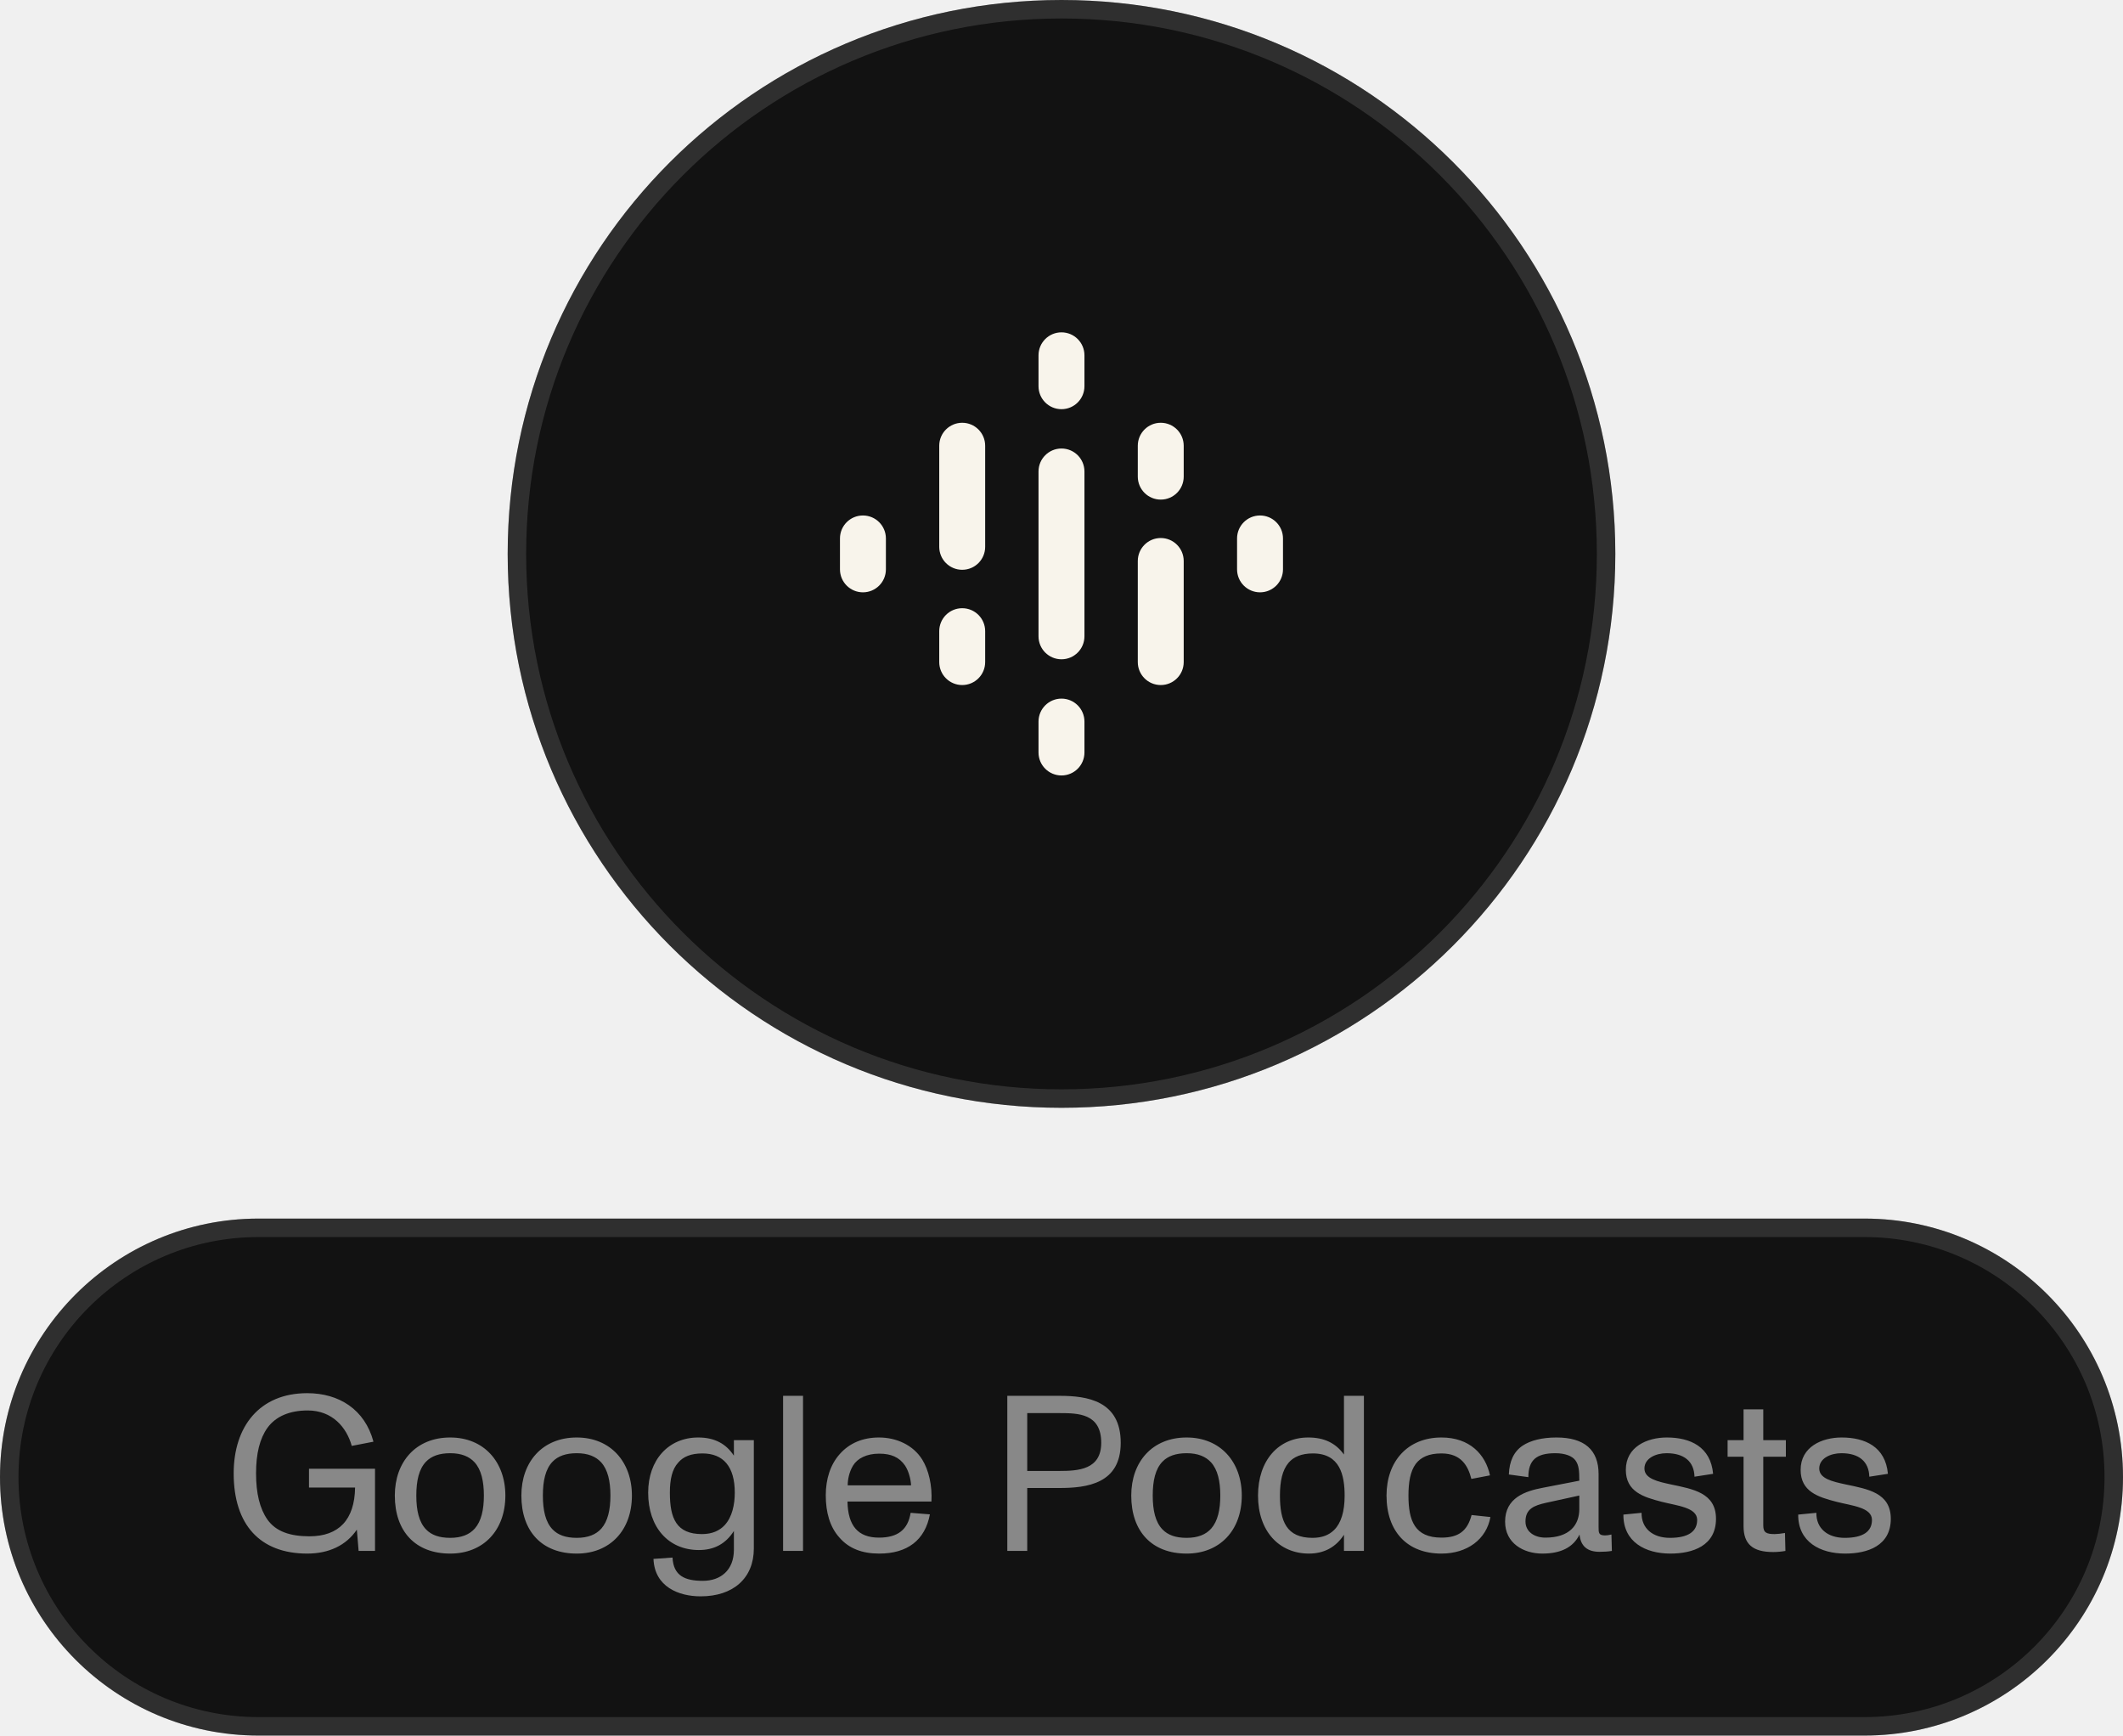
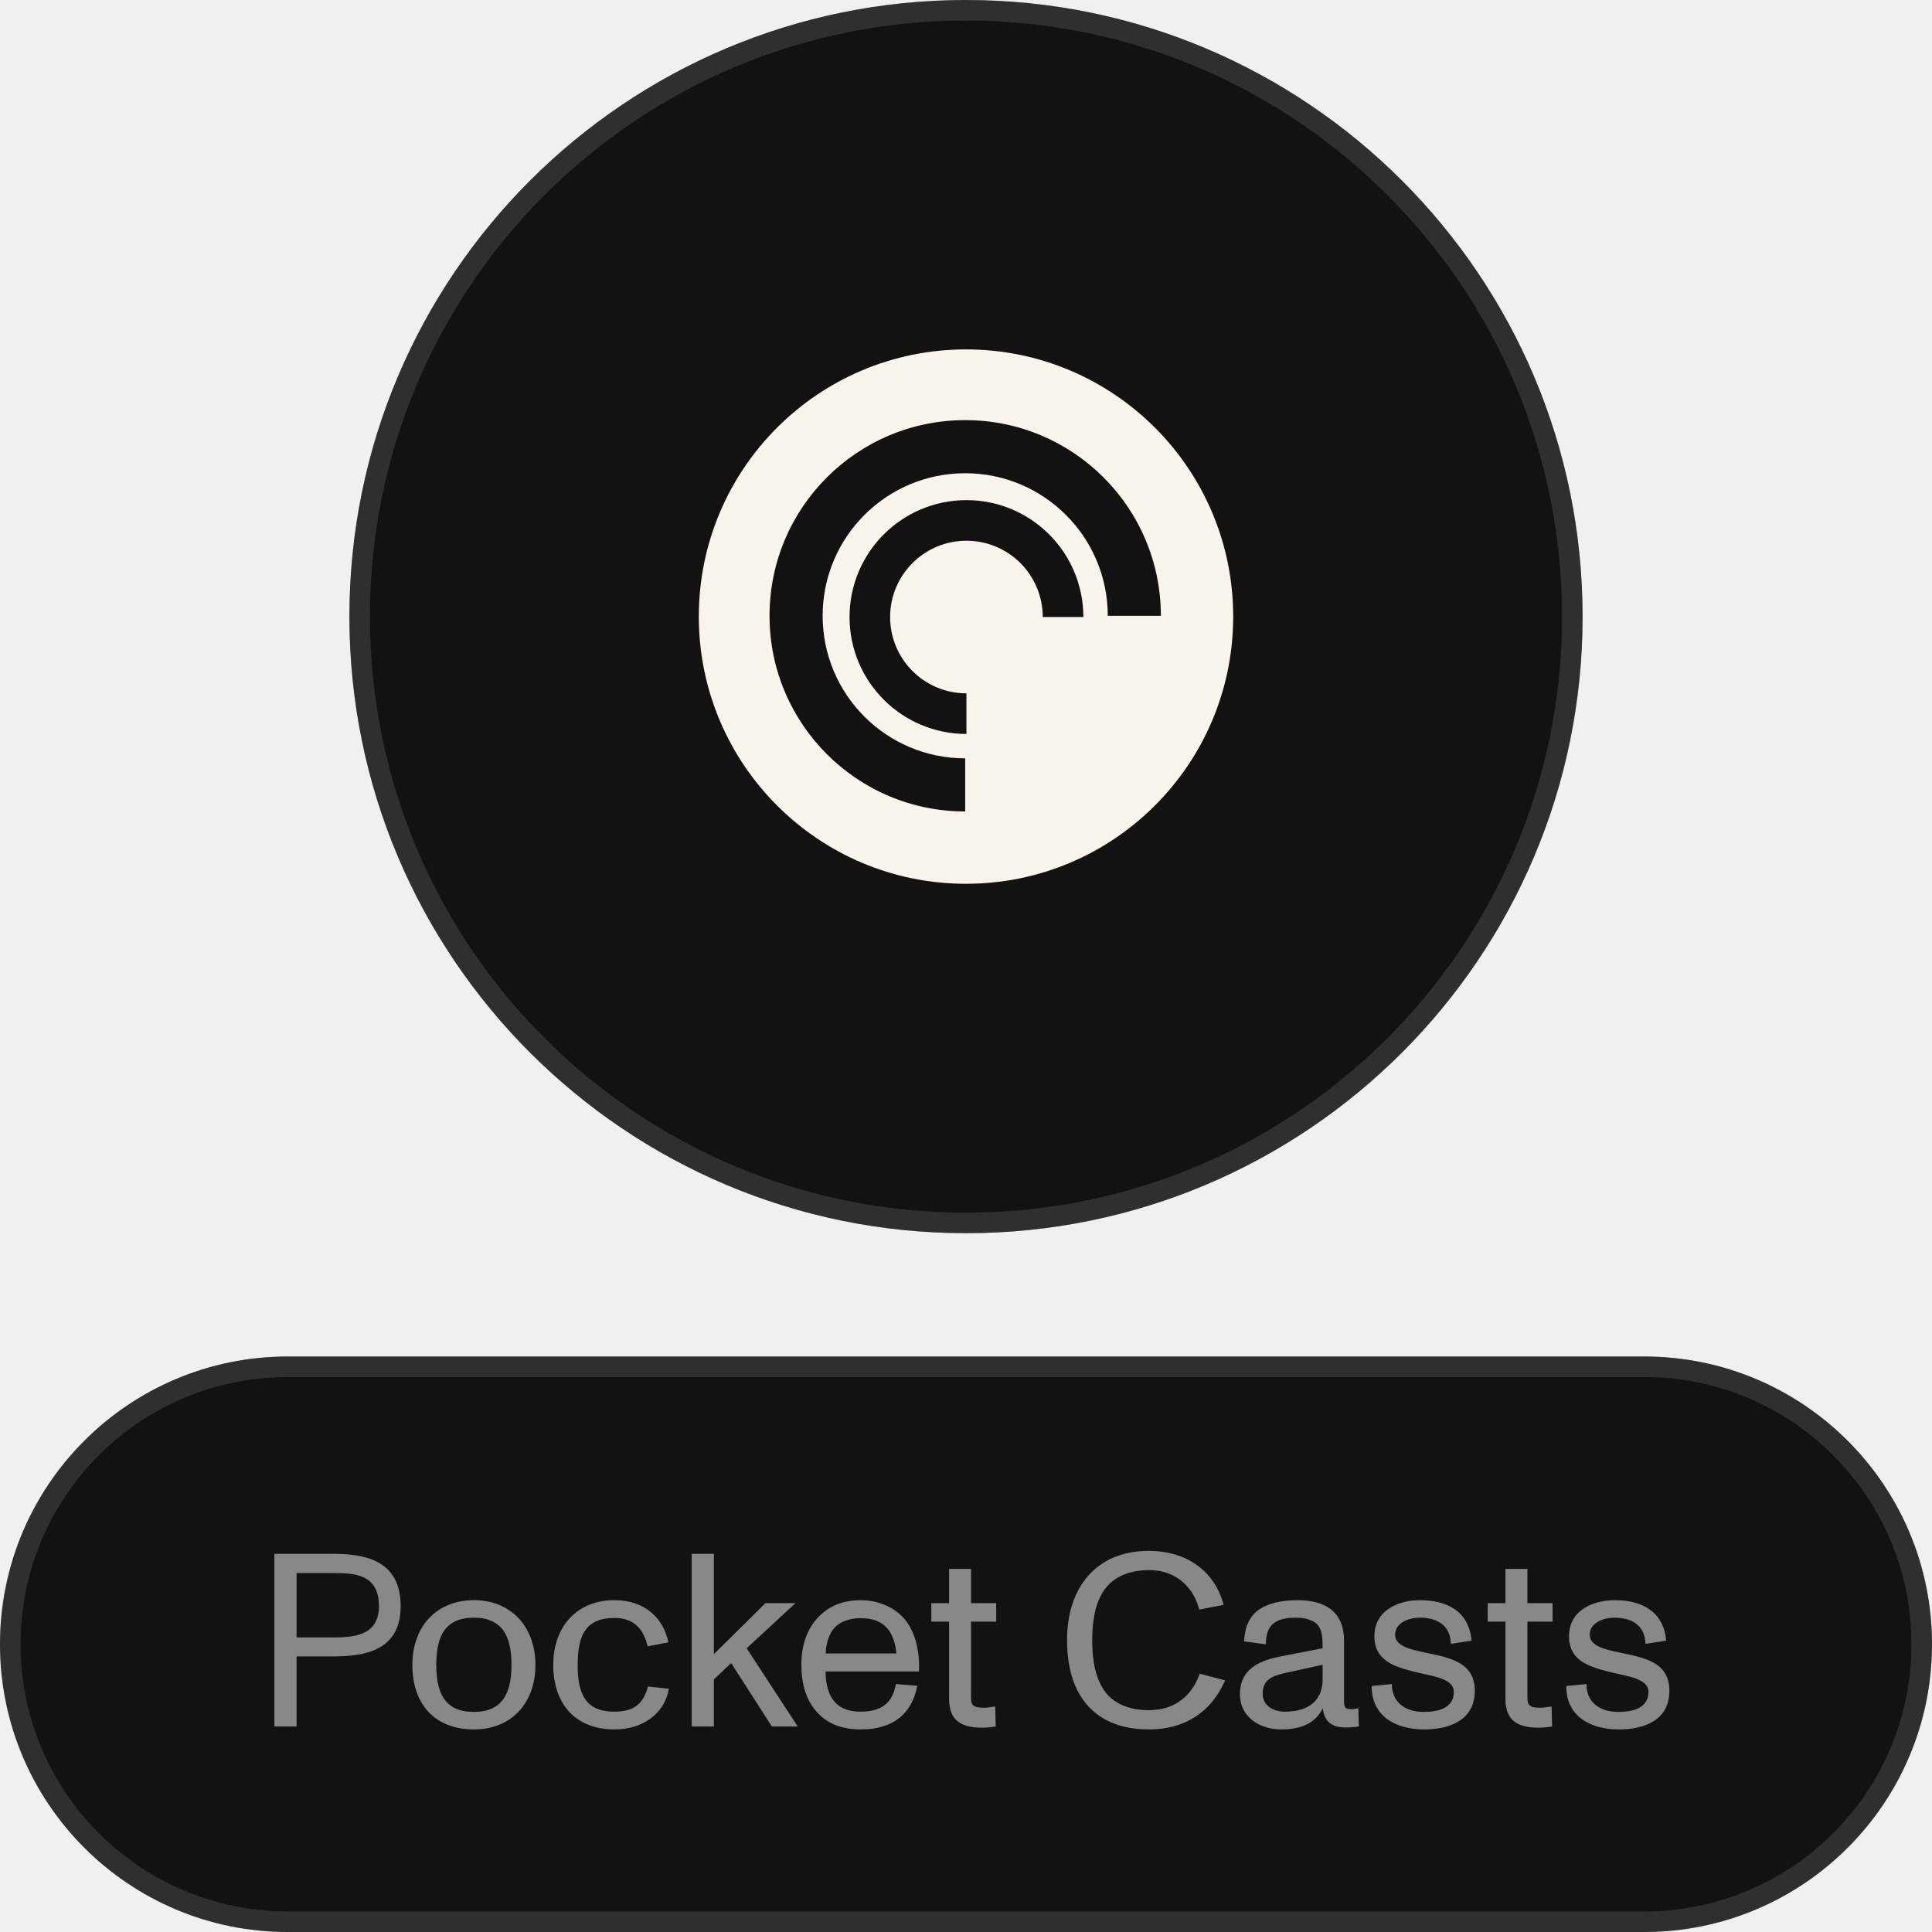
- <svg xmlns="http://www.w3.org/2000/svg" width="115" height="94" viewBox="0 0 115 94" fill="none">
-   <rect x="27.5" width="60" height="60" rx="30" fill="#121212" />
-   <rect x="28" y="0.5" width="59" height="59" rx="29.5" stroke="#888888" stroke-opacity="0.25" />
-   <path fill-rule="evenodd" clip-rule="evenodd" d="M58.743 19.244C58.743 18.557 58.186 18 57.499 18C56.812 18 56.255 18.557 56.255 19.244V20.918C56.255 21.605 56.812 22.162 57.499 22.162C58.186 22.162 58.743 21.605 58.743 20.918V19.244ZM58.743 25.536C58.743 24.849 58.186 24.292 57.499 24.292C56.812 24.292 56.255 24.849 56.255 25.536V34.464C56.255 35.151 56.812 35.708 57.499 35.708C58.186 35.708 58.743 35.151 58.743 34.464V25.536ZM58.743 39.082C58.743 38.395 58.186 37.838 57.499 37.838C56.812 37.838 56.255 38.395 56.255 39.082V40.756C56.255 41.443 56.812 42 57.499 42C58.186 42 58.743 41.443 58.743 40.756V39.082ZM53.365 24.142C53.365 23.454 52.809 22.898 52.121 22.898C51.434 22.898 50.877 23.454 50.877 24.142V29.617C50.877 30.304 51.434 30.861 52.121 30.861C52.809 30.861 53.365 30.304 53.365 29.617V24.142ZM53.365 34.185C53.365 33.498 52.809 32.941 52.121 32.941C51.434 32.941 50.877 33.498 50.877 34.185V35.859C50.877 36.546 51.434 37.103 52.121 37.103C52.809 37.103 53.365 36.546 53.365 35.859V34.185ZM46.744 27.919C47.431 27.919 47.988 28.476 47.988 29.163V30.837C47.988 31.524 47.431 32.081 46.744 32.081C46.057 32.081 45.5 31.524 45.5 30.837V29.163C45.5 28.476 46.057 27.919 46.744 27.919ZM68.254 27.919C68.941 27.919 69.498 28.476 69.498 29.163V30.837C69.498 31.524 68.941 32.081 68.254 32.081C67.567 32.081 67.01 31.524 67.01 30.837V29.163C67.01 28.476 67.567 27.919 68.254 27.919ZM62.877 22.898C63.563 22.898 64.12 23.454 64.12 24.142V25.815C64.12 26.503 63.563 27.059 62.877 27.059C62.189 27.059 61.633 26.503 61.633 25.815V24.142C61.633 23.454 62.189 22.898 62.877 22.898ZM62.877 29.14C63.563 29.14 64.12 29.697 64.12 30.384V35.86C64.12 36.547 63.563 37.103 62.877 37.103C62.189 37.103 61.633 36.547 61.633 35.86V30.384C61.633 29.697 62.189 29.14 62.877 29.14Z" fill="#F8F4EB" />
-   <rect y="66" width="115" height="28" rx="14" fill="#121212" />
-   <rect x="0.5" y="66.5" width="114" height="27" rx="13.5" stroke="#888888" stroke-opacity="0.25" />
-   <path d="M16.738 80.568V79.548H20.314V84H19.426L19.33 82.848C18.754 83.7 17.818 84.144 16.642 84.144C14.098 84.144 12.658 82.596 12.658 79.8C12.658 77.256 14.062 75.456 16.642 75.456C18.358 75.456 19.762 76.332 20.23 78.084L19.054 78.312C18.778 77.316 18.01 76.392 16.666 76.392C15.706 76.392 14.938 76.704 14.482 77.34C14.074 77.916 13.87 78.72 13.87 79.8C13.87 80.892 14.074 81.708 14.482 82.296C14.938 82.944 15.706 83.208 16.762 83.208C18.358 83.208 19.21 82.308 19.234 80.568H16.738ZM24.387 84.144C22.515 84.144 21.387 82.956 21.387 81C21.387 79.176 22.527 77.856 24.387 77.856C26.223 77.856 27.375 79.188 27.375 81C27.375 82.884 26.187 84.144 24.387 84.144ZM24.387 83.292C24.999 83.292 25.431 83.112 25.719 82.788C26.067 82.392 26.211 81.78 26.211 81C26.211 80.22 26.067 79.596 25.707 79.2C25.419 78.888 24.999 78.708 24.387 78.708C23.799 78.708 23.367 78.864 23.079 79.164C22.695 79.56 22.551 80.196 22.551 81C22.551 81.804 22.695 82.44 23.079 82.836C23.367 83.136 23.787 83.292 24.387 83.292ZM31.242 84.144C29.37 84.144 28.242 82.956 28.242 81C28.242 79.176 29.383 77.856 31.242 77.856C33.078 77.856 34.23 79.188 34.23 81C34.23 82.884 33.042 84.144 31.242 84.144ZM31.242 83.292C31.855 83.292 32.286 83.112 32.575 82.788C32.922 82.392 33.066 81.78 33.066 81C33.066 80.22 32.922 79.596 32.562 79.2C32.275 78.888 31.855 78.708 31.242 78.708C30.654 78.708 30.223 78.864 29.934 79.164C29.55 79.56 29.407 80.196 29.407 81C29.407 81.804 29.55 82.44 29.934 82.836C30.223 83.136 30.642 83.292 31.242 83.292ZM39.754 78.84V78H40.834V83.868C40.834 85.476 39.718 86.46 37.954 86.46C36.766 86.46 35.458 85.944 35.398 84.432L36.43 84.36C36.478 85.356 37.114 85.62 38.074 85.62C39.046 85.62 39.754 85.032 39.754 83.94V82.92C39.31 83.616 38.686 83.952 37.858 83.952C36.202 83.952 35.11 82.716 35.11 80.844C35.11 79.068 36.214 77.856 37.822 77.856C38.722 77.856 39.334 78.204 39.754 78.84ZM39.262 82.596C39.658 82.164 39.802 81.492 39.802 80.844C39.802 79.428 39.178 78.72 38.05 78.72C37.438 78.72 37.018 78.888 36.742 79.212C36.406 79.572 36.286 80.136 36.286 80.844C36.286 82.248 36.646 83.088 38.026 83.088C38.59 83.088 38.986 82.896 39.262 82.596ZM43.499 84H42.419V75.6H43.499V84ZM49.951 79.044C50.311 79.62 50.503 80.472 50.455 81.324H45.907C45.931 82.644 46.483 83.28 47.611 83.28C48.631 83.28 49.183 82.848 49.327 81.936L50.371 82.02C50.107 83.424 49.147 84.144 47.623 84.144C46.699 84.144 45.979 83.868 45.463 83.268C44.959 82.704 44.731 81.924 44.731 80.988C44.731 80.1 44.983 79.32 45.487 78.756C46.015 78.156 46.747 77.856 47.611 77.856C48.559 77.856 49.459 78.264 49.951 79.044ZM47.623 78.732C46.951 78.732 46.447 78.984 46.207 79.38C45.991 79.74 45.919 80.148 45.919 80.448H49.351C49.339 80.124 49.219 79.668 49.027 79.38C48.715 78.924 48.271 78.732 47.623 78.732ZM55.644 84H54.564V75.6H57.396C58.896 75.6 60.708 75.864 60.708 78.144C60.708 80.352 58.896 80.592 57.384 80.592H55.644V84ZM55.644 76.536V79.668H57.384C58.416 79.668 59.652 79.596 59.652 78.144C59.652 76.56 58.416 76.536 57.396 76.536H55.644ZM64.278 84.144C62.406 84.144 61.278 82.956 61.278 81C61.278 79.176 62.418 77.856 64.278 77.856C66.114 77.856 67.266 79.188 67.266 81C67.266 82.884 66.078 84.144 64.278 84.144ZM64.278 83.292C64.89 83.292 65.322 83.112 65.61 82.788C65.958 82.392 66.102 81.78 66.102 81C66.102 80.22 65.958 79.596 65.598 79.2C65.31 78.888 64.89 78.708 64.278 78.708C63.69 78.708 63.258 78.864 62.97 79.164C62.586 79.56 62.442 80.196 62.442 81C62.442 81.804 62.586 82.44 62.97 82.836C63.258 83.136 63.678 83.292 64.278 83.292ZM72.801 78.78V75.6H73.881V84H72.801V83.124C72.357 83.808 71.709 84.144 70.905 84.144C69.309 84.144 68.145 82.956 68.145 81C68.145 79.104 69.249 77.856 70.869 77.856C71.709 77.856 72.345 78.144 72.801 78.78ZM72.273 82.86C72.645 82.488 72.837 81.864 72.837 81.012C72.837 79.896 72.585 78.72 71.121 78.72C70.509 78.72 70.077 78.9 69.801 79.224C69.465 79.62 69.333 80.22 69.333 81C69.333 82.404 69.693 83.292 71.097 83.292C71.601 83.292 71.985 83.148 72.273 82.86ZM78.082 84.144C76.246 84.144 75.106 82.968 75.106 81C75.106 79.152 76.246 77.856 78.082 77.856C79.606 77.856 80.47 78.768 80.71 79.908L79.702 80.1C79.522 79.404 79.162 78.72 78.082 78.72C77.398 78.72 76.966 78.924 76.69 79.284C76.39 79.692 76.294 80.292 76.294 81C76.294 82.356 76.63 83.28 78.082 83.28C79.006 83.28 79.486 82.92 79.714 82.056L80.734 82.164C80.518 83.376 79.474 84.144 78.082 84.144ZM87.289 83.112L87.313 84C87.085 84.036 86.881 84.048 86.641 84.048C85.981 84.048 85.621 83.736 85.561 83.112C85.225 83.796 84.565 84.144 83.545 84.144C82.537 84.144 81.529 83.592 81.529 82.416C81.529 81.12 82.621 80.76 83.569 80.58L85.549 80.196C85.549 79.656 85.525 79.356 85.345 79.104C85.177 78.864 84.781 78.708 84.253 78.708C83.209 78.708 82.789 79.092 82.789 80.004L81.733 79.86C81.757 79.14 82.009 78.612 82.477 78.3C82.909 78.012 83.545 77.856 84.313 77.856C85.825 77.856 86.593 78.528 86.593 79.836V82.704C86.593 83.016 86.593 83.16 86.941 83.16C87.037 83.16 87.133 83.148 87.289 83.112ZM85.549 81.732V81L83.737 81.396C83.101 81.54 82.633 81.72 82.633 82.404C82.633 82.968 83.125 83.28 83.713 83.28C85.021 83.28 85.549 82.596 85.549 81.732ZM90.481 84.144C89.137 84.144 87.925 83.52 87.937 82.032L88.921 81.936C88.909 82.776 89.521 83.292 90.457 83.292C91.441 83.292 91.933 82.956 91.933 82.32C91.933 81.636 90.829 81.552 90.001 81.336C89.029 81.084 88.069 80.796 88.069 79.608C88.069 78.36 89.221 77.856 90.289 77.856C91.561 77.856 92.665 78.36 92.797 79.824L91.789 79.98C91.765 79.152 91.225 78.708 90.277 78.708C89.689 78.708 89.077 78.984 89.077 79.536C89.077 80.088 89.797 80.244 90.517 80.4C91.717 80.652 92.953 80.856 92.953 82.26C92.953 83.724 91.693 84.144 90.481 84.144ZM96.054 84.06C94.938 84.06 94.446 83.628 94.446 82.656V78.9H93.582V78H94.446V76.332H95.514V78H96.738V78.9H95.514V82.62C95.514 83.016 95.694 83.088 96.138 83.088C96.27 83.088 96.486 83.064 96.69 83.028L96.714 84C96.522 84.036 96.27 84.06 96.054 84.06ZM99.95 84.144C98.606 84.144 97.394 83.52 97.406 82.032L98.39 81.936C98.378 82.776 98.99 83.292 99.926 83.292C100.91 83.292 101.402 82.956 101.402 82.32C101.402 81.636 100.298 81.552 99.47 81.336C98.498 81.084 97.538 80.796 97.538 79.608C97.538 78.36 98.69 77.856 99.758 77.856C101.03 77.856 102.134 78.36 102.266 79.824L101.258 79.98C101.234 79.152 100.694 78.708 99.746 78.708C99.158 78.708 98.546 78.984 98.546 79.536C98.546 80.088 99.266 80.244 99.986 80.4C101.186 80.652 102.422 80.856 102.422 82.26C102.422 83.724 101.162 84.144 99.95 84.144Z" fill="#888888" />
+ <svg xmlns="http://www.w3.org/2000/svg" width="94" height="94" fill="none">
+   <rect width="60" height="60" x="17" fill="#121212" rx="30" />
+   <rect width="59" height="59" x="17.5" y=".5" stroke="#888" stroke-opacity=".25" rx="29.5" />
+   <g clip-path="url(#a)">
+     <path fill="#F8F4EB" fill-rule="evenodd" d="M60 30c0 7.18-5.82 13-13 13s-13-5.82-13-13 5.82-13 13-13 13 5.82 13 13Zm-19.975-.039a6.936 6.936 0 1 1 13.872 0h2.584a9.52 9.52 0 1 0-9.52 9.52v-2.584a6.936 6.936 0 0 1-6.936-6.936Zm6.996-3.652a3.713 3.713 0 0 0 0 7.426v1.975a5.688 5.688 0 1 1 5.689-5.689h-1.976a3.713 3.713 0 0 0-3.713-3.712Z" clip-rule="evenodd" />
+   </g>
+   <rect width="94" height="28" y="66" fill="#121212" rx="14" />
+   <rect width="93" height="27" x=".5" y="66.5" stroke="#888" stroke-opacity=".25" rx="13.5" />
+   <path fill="#888" d="M14.43 84h-1.08v-8.4h2.832c1.5 0 3.312.264 3.312 2.544 0 2.208-1.813 2.448-3.325 2.448h-1.74V84Zm0-7.464v3.132h1.74c1.031 0 2.267-.072 2.267-1.524 0-1.584-1.236-1.608-2.256-1.608H14.43Zm8.633 7.608c-1.872 0-3-1.188-3-3.144 0-1.824 1.14-3.144 3-3.144 1.836 0 2.988 1.332 2.988 3.144 0 1.884-1.188 3.144-2.988 3.144Zm0-.852c.612 0 1.044-.18 1.332-.504.348-.396.492-1.008.492-1.788s-.144-1.404-.504-1.8c-.288-.312-.708-.492-1.32-.492-.588 0-1.02.156-1.308.456-.384.396-.528 1.032-.528 1.836s.144 1.44.528 1.836c.288.3.708.456 1.308.456Zm6.831.852c-1.836 0-2.976-1.176-2.976-3.144 0-1.848 1.14-3.144 2.976-3.144 1.524 0 2.388.912 2.628 2.052l-1.008.192c-.18-.696-.54-1.38-1.62-1.38-.684 0-1.116.204-1.392.564-.3.408-.396 1.008-.396 1.716 0 1.356.336 2.28 1.788 2.28.924 0 1.404-.36 1.632-1.224l1.02.108c-.216 1.212-1.26 1.98-2.652 1.98Zm8.92-.144h-1.26l-1.98-3.084-.84.792V84h-1.08v-8.4h1.08v4.884L37.24 78h1.464l-2.376 2.196L38.813 84Zm5.395-4.956c.36.576.552 1.428.504 2.28h-4.548c.024 1.32.576 1.956 1.704 1.956 1.02 0 1.572-.432 1.716-1.344l1.044.084c-.264 1.404-1.224 2.124-2.748 2.124-.924 0-1.644-.276-2.16-.876-.504-.564-.732-1.344-.732-2.28 0-.888.252-1.668.756-2.232.528-.6 1.26-.9 2.124-.9.948 0 1.848.408 2.34 1.188Zm-2.328-.312c-.672 0-1.176.252-1.416.648-.216.36-.288.768-.288 1.068h3.432c-.012-.324-.132-.78-.324-1.068-.312-.456-.756-.648-1.404-.648Zm5.904 5.328c-1.116 0-1.608-.432-1.608-1.404V78.9h-.864V78h.864v-1.668h1.068V78h1.224v.9h-1.224v3.72c0 .396.18.468.624.468.132 0 .348-.024.552-.06l.024.972c-.192.036-.444.06-.66.06Zm8.115.084c-2.544 0-3.984-1.548-3.984-4.344 0-2.544 1.404-4.344 3.984-4.344 1.716 0 3.168.876 3.636 2.628l-1.188.228c-.252-1.008-1.068-1.92-2.424-1.92-.96 0-1.728.312-2.184.948-.408.576-.6 1.38-.6 2.46 0 1.092.192 1.884.6 2.472.432.612 1.2.936 2.16.936 1.368 0 2.136-.816 2.472-1.776l1.236.324c-.672 1.536-1.944 2.388-3.708 2.388Zm10.19-1.032.024.888a4.122 4.122 0 0 1-.672.048c-.66 0-1.02-.312-1.08-.936-.336.684-.996 1.032-2.016 1.032-1.008 0-2.016-.552-2.016-1.728 0-1.296 1.092-1.656 2.04-1.836l1.98-.384c0-.54-.024-.84-.204-1.092-.168-.24-.564-.396-1.092-.396-1.044 0-1.464.384-1.464 1.296l-1.056-.144c.024-.72.276-1.248.744-1.56.432-.288 1.068-.444 1.836-.444 1.512 0 2.28.672 2.28 1.98v2.868c0 .312 0 .456.348.456.096 0 .192-.012.348-.048Zm-1.74-1.38V81l-1.812.396c-.636.144-1.104.324-1.104 1.008 0 .564.492.876 1.08.876 1.308 0 1.836-.684 1.836-1.548Zm4.932 2.412c-1.344 0-2.556-.624-2.544-2.112l.984-.096c-.012.84.6 1.356 1.536 1.356.984 0 1.476-.336 1.476-.972 0-.684-1.104-.768-1.932-.984-.972-.252-1.932-.54-1.932-1.728 0-1.248 1.152-1.752 2.22-1.752 1.272 0 2.376.504 2.508 1.968l-1.008.156c-.024-.828-.564-1.272-1.512-1.272-.588 0-1.2.276-1.2.828 0 .552.72.708 1.44.864 1.2.252 2.436.456 2.436 1.86 0 1.464-1.26 1.884-2.472 1.884Zm5.573-.084c-1.116 0-1.608-.432-1.608-1.404V78.9h-.864V78h.864v-1.668h1.068V78h1.224v.9h-1.224v3.72c0 .396.18.468.624.468.132 0 .348-.024.552-.06l.024.972c-.192.036-.444.06-.66.06Zm3.896.084c-1.344 0-2.556-.624-2.544-2.112l.984-.096c-.012.84.6 1.356 1.536 1.356.984 0 1.476-.336 1.476-.972 0-.684-1.104-.768-1.932-.984-.972-.252-1.932-.54-1.932-1.728 0-1.248 1.152-1.752 2.22-1.752 1.272 0 2.376.504 2.508 1.968l-1.008.156c-.024-.828-.564-1.272-1.512-1.272-.588 0-1.2.276-1.2.828 0 .552.72.708 1.44.864 1.2.252 2.436.456 2.436 1.86 0 1.464-1.26 1.884-2.472 1.884Z" />
+   <defs>
+     <clipPath id="a">
+       <path fill="#fff" d="M34 17h26v26H34z" />
+     </clipPath>
+   </defs>
</svg>
